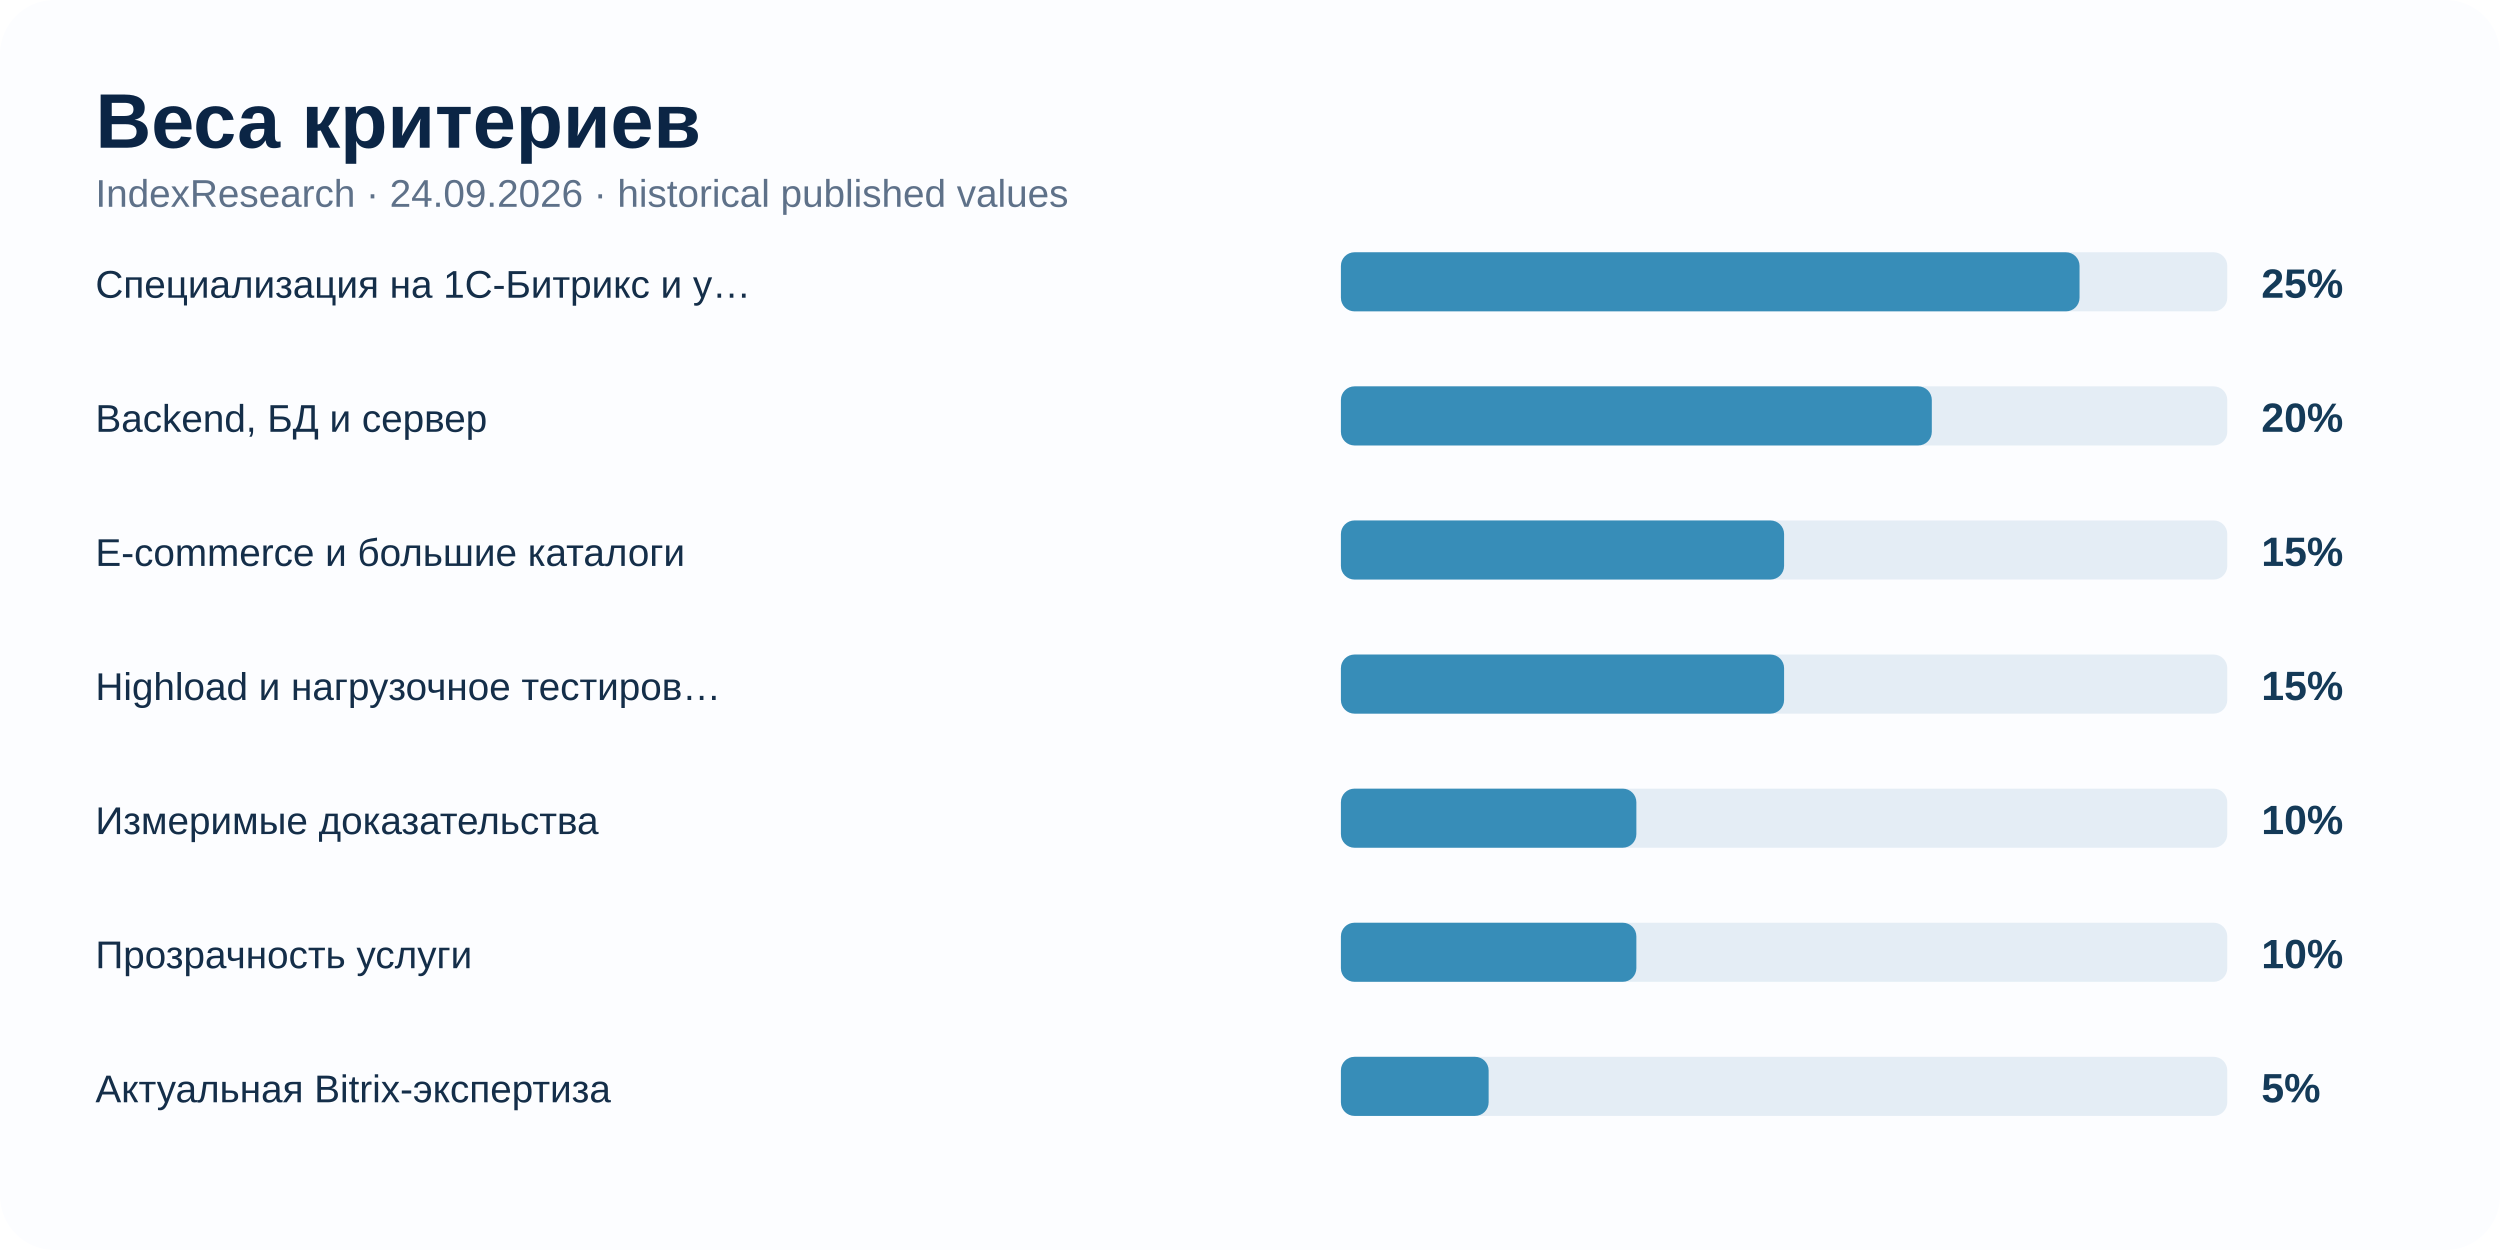
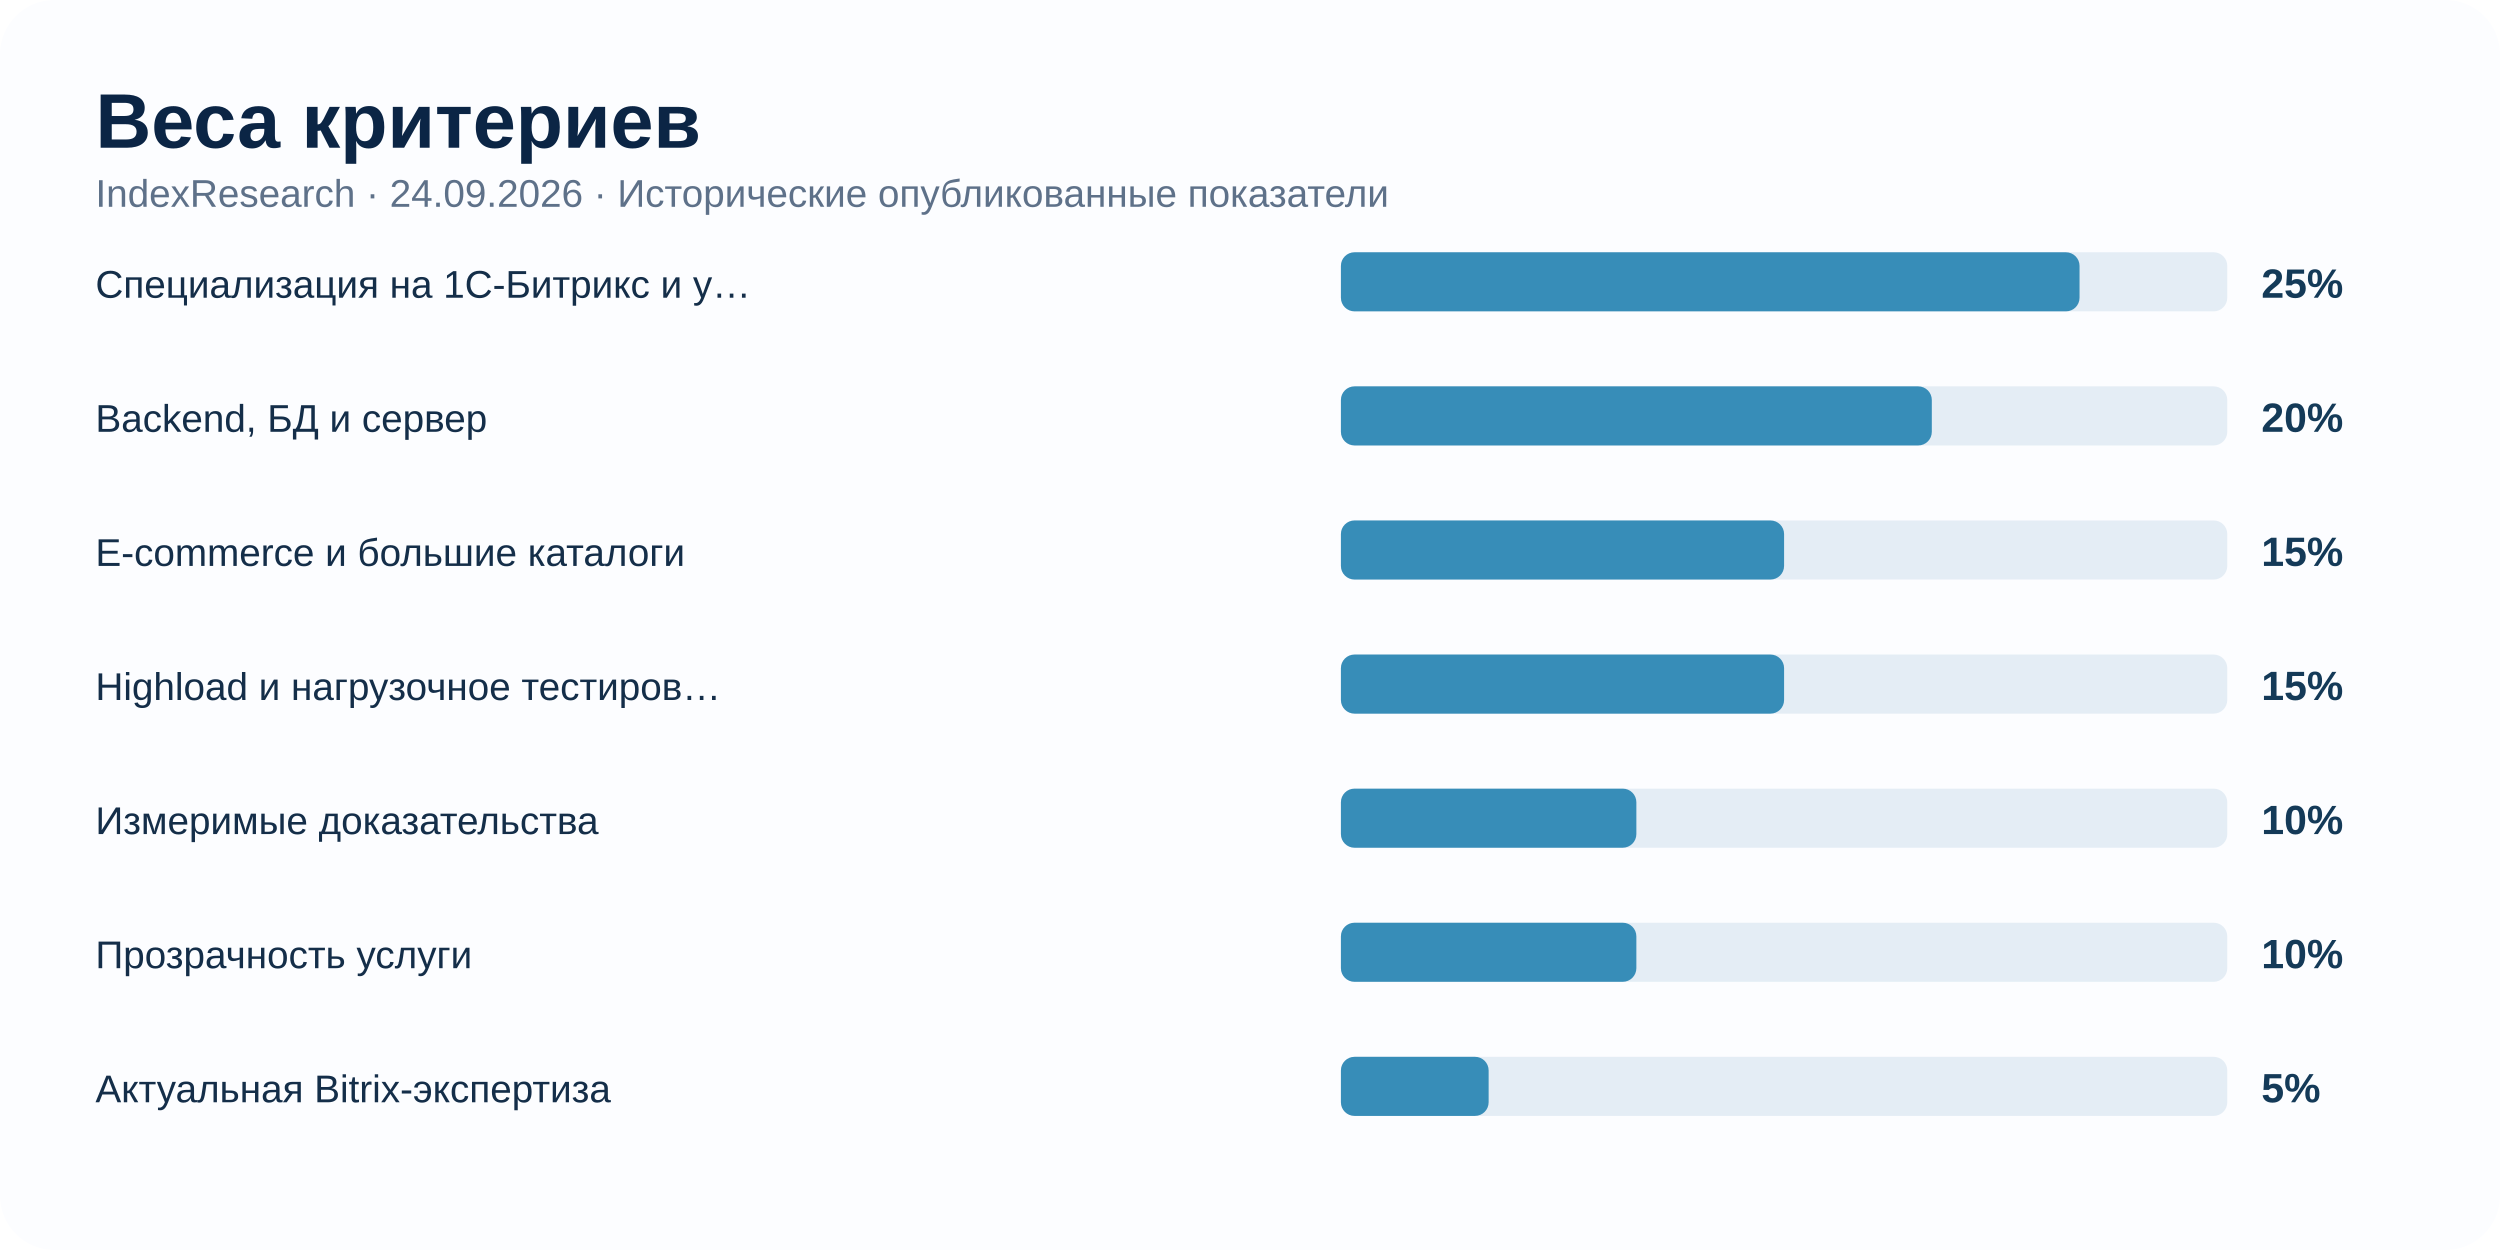
<svg xmlns="http://www.w3.org/2000/svg" viewBox="0 0 1100 550" role="img" aria-label="Веса критериев">
  <rect width="1100" height="550" rx="24" fill="#fcfdff" />
  <text x="42" y="65" fill="#0b2545" font-family="Arial,sans-serif" font-weight="bold" font-size="34">Веса критериев</text>
-   <text x="42" y="91" fill="#5e7189" font-family="Arial,sans-serif" font-size="17">IndexResearch · 24.09.2026 · historical published values</text>
+   <text x="42" y="91" fill="#5e7189" font-family="Arial,sans-serif" font-size="17">IndexResearch · 24.09.2026 · Исторические опубликованные показатели</text>
  <text x="42" y="131" fill="#142e49" font-family="Arial,sans-serif" font-size="17">Специализация на 1С-Битрикс и у…</text>
  <rect x="590" y="111" width="390" height="26" rx="6" fill="#e4edf5" />
  <rect x="590" y="111" width="325" height="26" rx="6" fill="#378db8" />
  <text x="995" y="131" fill="#143a58" font-family="Arial,sans-serif" font-size="18" font-weight="bold">25%</text>
  <text x="42" y="190" fill="#142e49" font-family="Arial,sans-serif" font-size="17">Backend, БД и сервер</text>
  <rect x="590" y="170" width="390" height="26" rx="6" fill="#e4edf5" />
  <rect x="590" y="170" width="260" height="26" rx="6" fill="#378db8" />
  <text x="995" y="190" fill="#143a58" font-family="Arial,sans-serif" font-size="18" font-weight="bold">20%</text>
  <text x="42" y="249" fill="#142e49" font-family="Arial,sans-serif" font-size="17">E-commerce и большие каталоги</text>
  <rect x="590" y="229" width="390" height="26" rx="6" fill="#e4edf5" />
  <rect x="590" y="229" width="195" height="26" rx="6" fill="#378db8" />
  <text x="995" y="249" fill="#143a58" font-family="Arial,sans-serif" font-size="18" font-weight="bold">15%</text>
  <text x="42" y="308" fill="#142e49" font-family="Arial,sans-serif" font-size="17">Highload и нагрузочное тестиров…</text>
  <rect x="590" y="288" width="390" height="26" rx="6" fill="#e4edf5" />
  <rect x="590" y="288" width="195" height="26" rx="6" fill="#378db8" />
  <text x="995" y="308" fill="#143a58" font-family="Arial,sans-serif" font-size="18" font-weight="bold">15%</text>
  <text x="42" y="367" fill="#142e49" font-family="Arial,sans-serif" font-size="17">Измеримые доказательства</text>
  <rect x="590" y="347" width="390" height="26" rx="6" fill="#e4edf5" />
  <rect x="590" y="347" width="130" height="26" rx="6" fill="#378db8" />
  <text x="995" y="367" fill="#143a58" font-family="Arial,sans-serif" font-size="18" font-weight="bold">10%</text>
  <text x="42" y="426" fill="#142e49" font-family="Arial,sans-serif" font-size="17">Прозрачность услуги</text>
  <rect x="590" y="406" width="390" height="26" rx="6" fill="#e4edf5" />
  <rect x="590" y="406" width="130" height="26" rx="6" fill="#378db8" />
  <text x="995" y="426" fill="#143a58" font-family="Arial,sans-serif" font-size="18" font-weight="bold">10%</text>
  <text x="42" y="485" fill="#142e49" font-family="Arial,sans-serif" font-size="17">Актуальная Bitrix-экспертиза</text>
  <rect x="590" y="465" width="390" height="26" rx="6" fill="#e4edf5" />
  <rect x="590" y="465" width="65" height="26" rx="6" fill="#378db8" />
  <text x="995" y="485" fill="#143a58" font-family="Arial,sans-serif" font-size="18" font-weight="bold">5%</text>
</svg>
